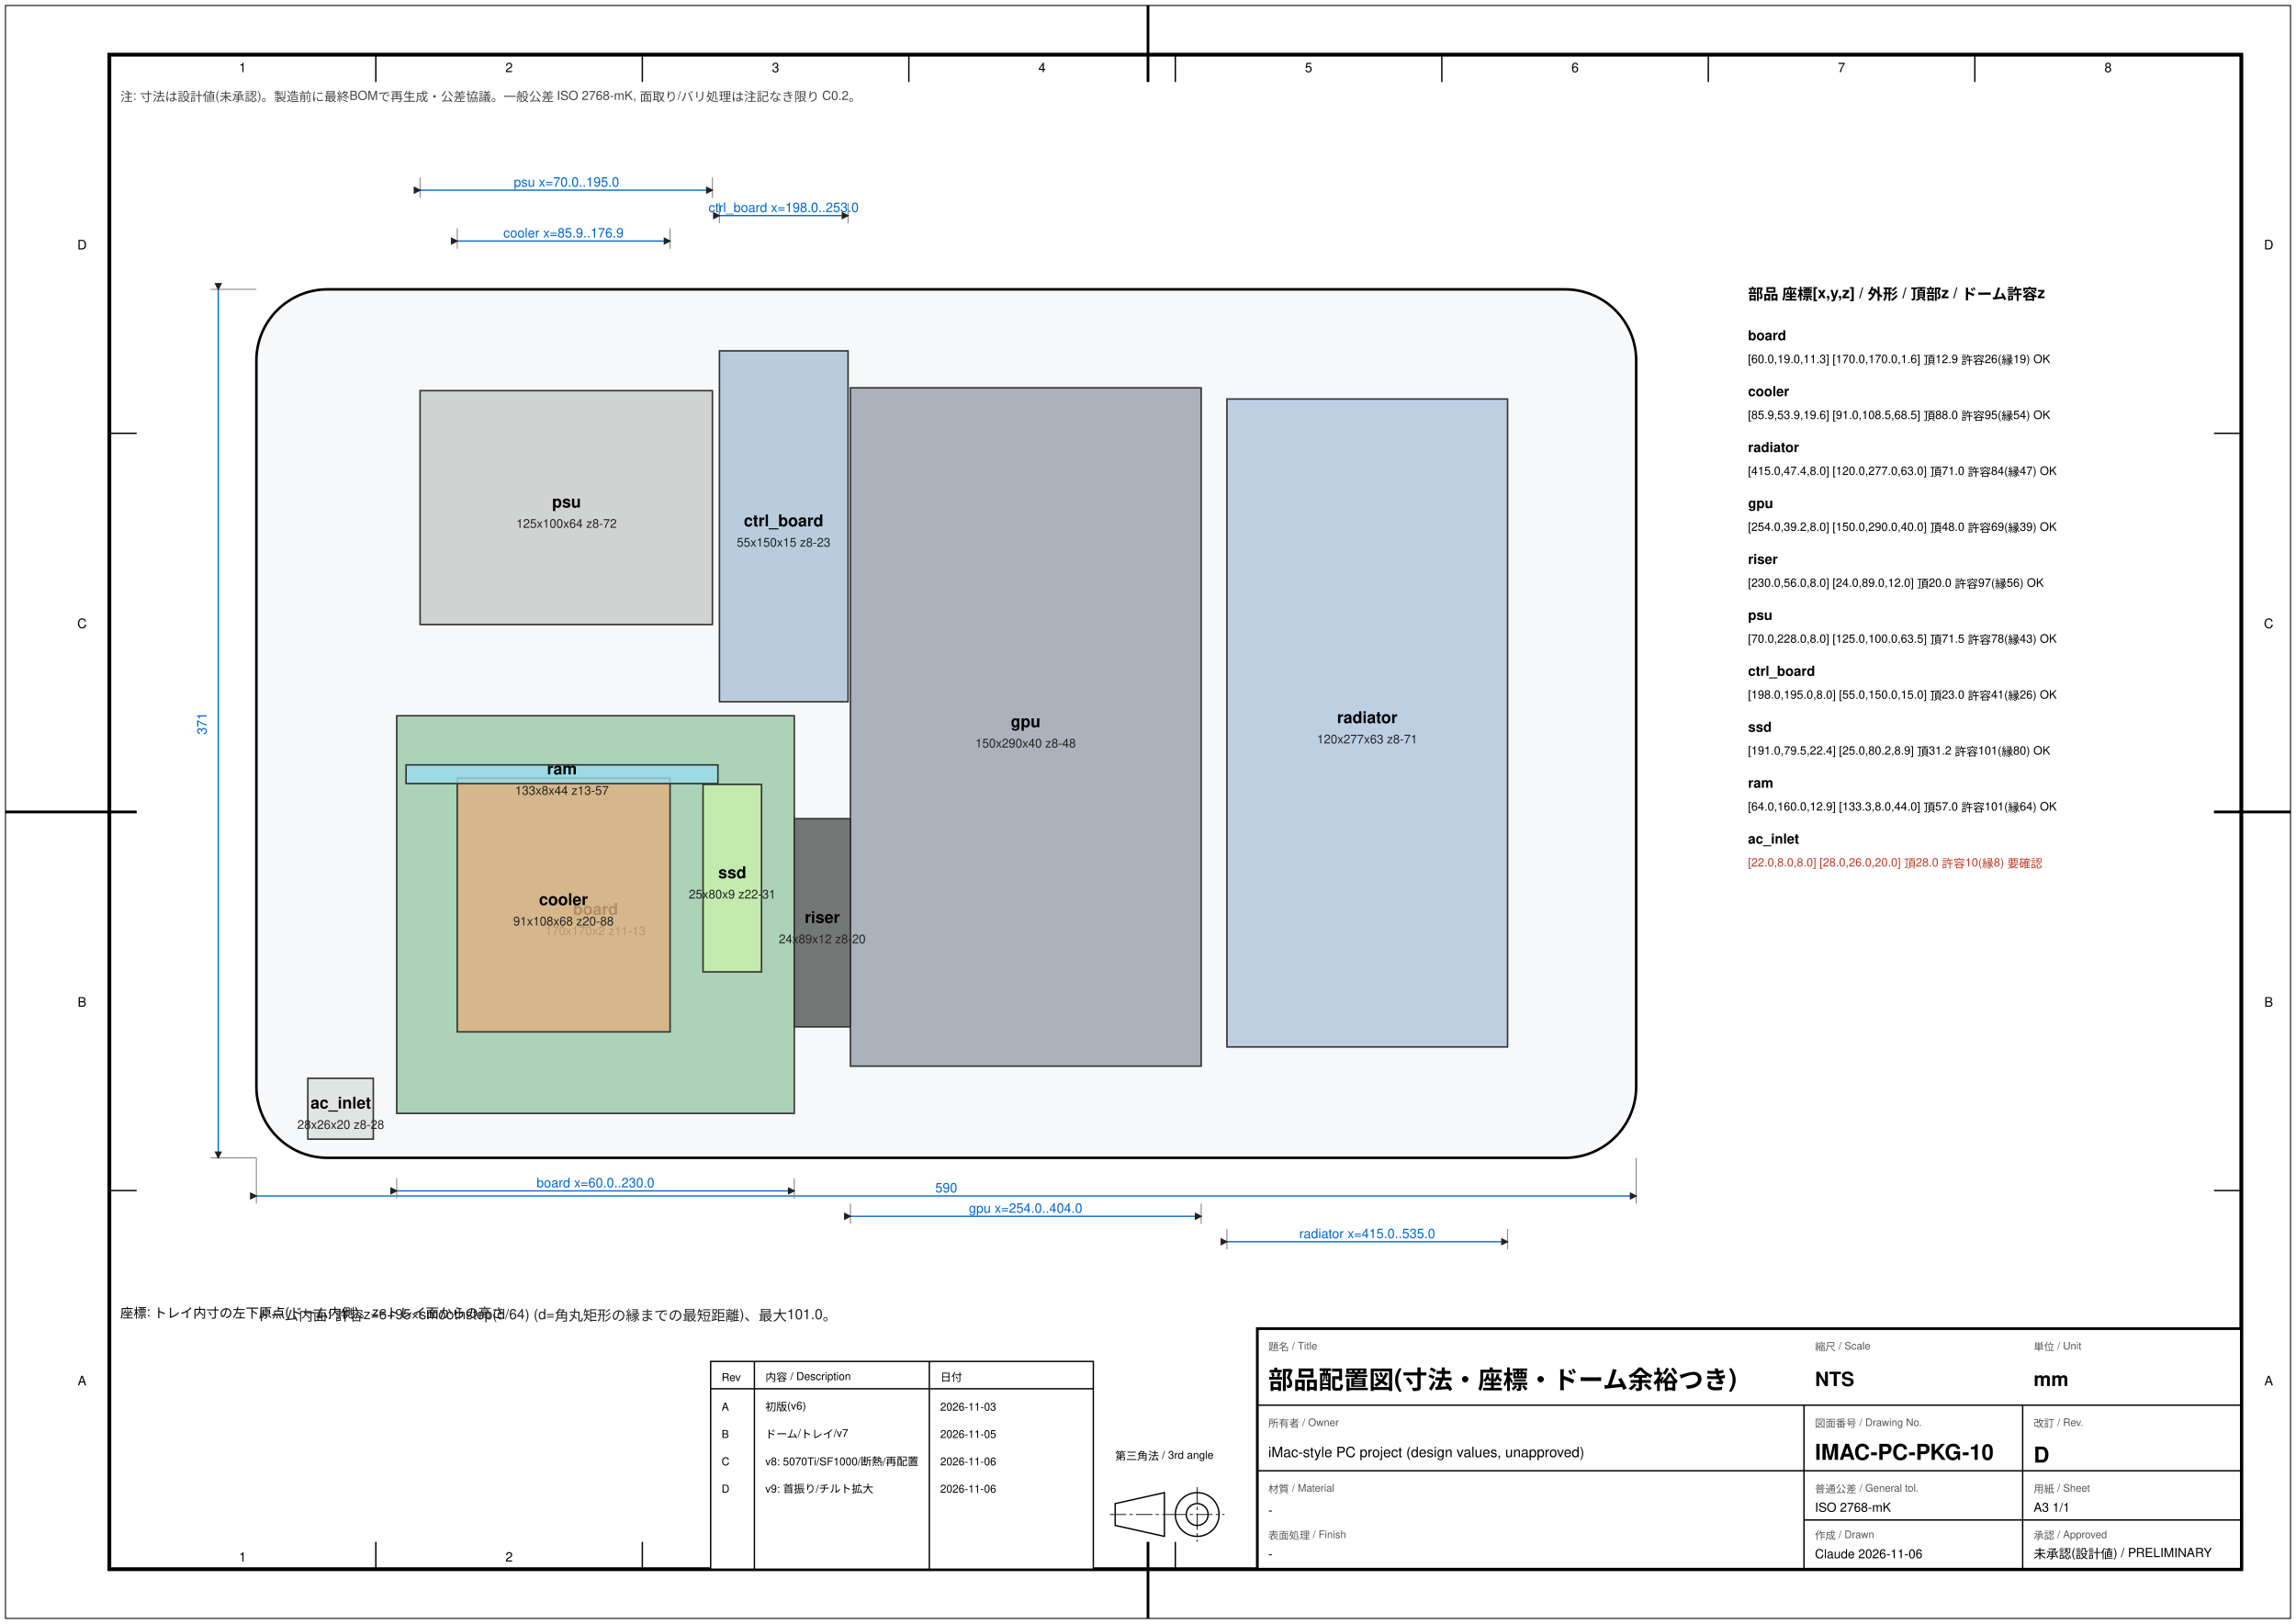
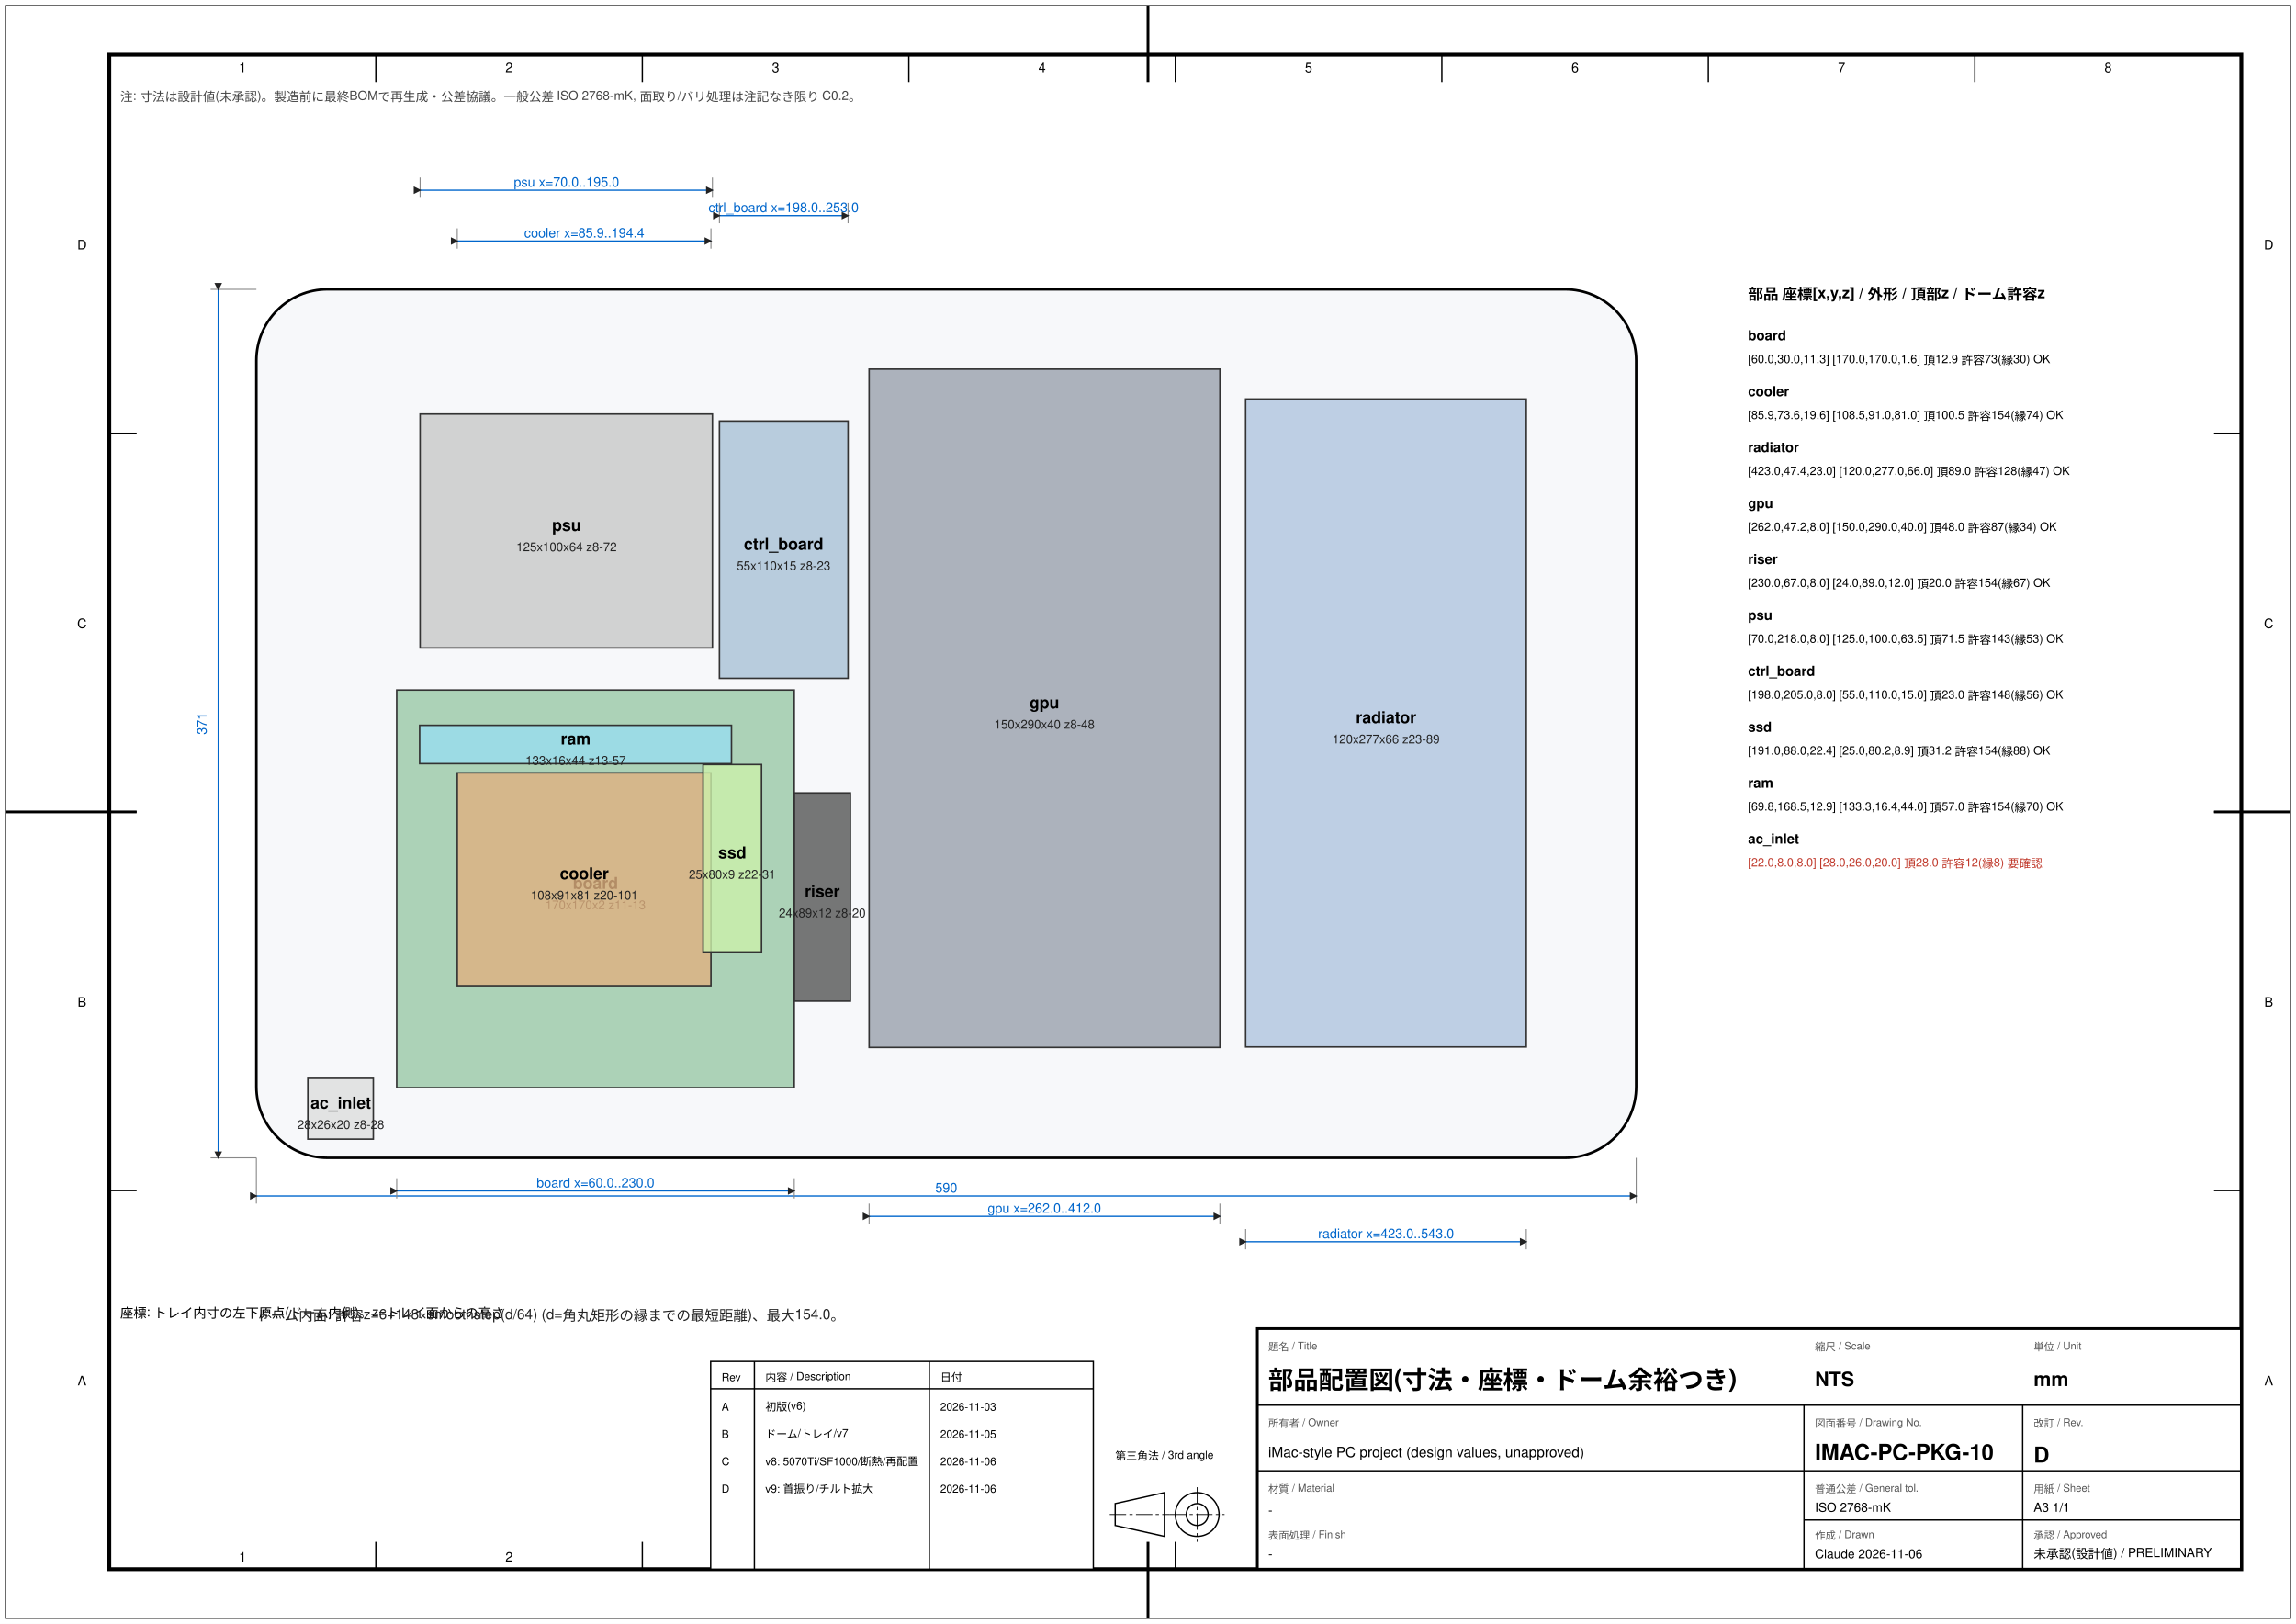
<svg xmlns="http://www.w3.org/2000/svg" viewBox="0 0 420 297" font-family="Helvetica,Arial,sans-serif">
  <defs>
    <marker id="ar" markerWidth="6" markerHeight="6" refX="5" refY="3" orient="auto">
      <path d="M0,0 L6,3 L0,6 z" fill="#222" />
    </marker>
    <marker id="ag" markerWidth="6" markerHeight="6" refX="5" refY="3" orient="auto">
      <path d="M0,0 L6,3 L0,6 z" fill="#1a7f37" />
    </marker>
  </defs>
  <rect width="100%" height="100%" fill="#fff" />
  <rect x="1" y="1" width="418" height="295" fill="none" stroke="#000" stroke-width=".18" />
  <rect x="20" y="10" width="390" height="277" fill="none" stroke="#000" stroke-width=".7" />
  <line x1="68.75" y1="10" x2="68.75" y2="15" stroke="#000" stroke-width="0.25" />
  <line x1="68.75" y1="287" x2="68.75" y2="282" stroke="#000" stroke-width="0.25" />
  <text x="44.38" y="13.20" font-size="2.4" text-anchor="middle" font-weight="normal" fill="#000">1</text>
  <text x="44.38" y="285.60" font-size="2.4" text-anchor="middle" font-weight="normal" fill="#000">1</text>
  <line x1="117.5" y1="10" x2="117.5" y2="15" stroke="#000" stroke-width="0.25" />
  <line x1="117.5" y1="287" x2="117.5" y2="282" stroke="#000" stroke-width="0.25" />
  <text x="93.12" y="13.20" font-size="2.4" text-anchor="middle" font-weight="normal" fill="#000">2</text>
  <text x="93.12" y="285.60" font-size="2.4" text-anchor="middle" font-weight="normal" fill="#000">2</text>
  <line x1="166.25" y1="10" x2="166.25" y2="15" stroke="#000" stroke-width="0.25" />
  <line x1="166.25" y1="287" x2="166.25" y2="282" stroke="#000" stroke-width="0.25" />
  <text x="141.88" y="13.20" font-size="2.4" text-anchor="middle" font-weight="normal" fill="#000">3</text>
  <text x="141.88" y="285.60" font-size="2.4" text-anchor="middle" font-weight="normal" fill="#000">3</text>
  <line x1="215.0" y1="10" x2="215.0" y2="15" stroke="#000" stroke-width="0.25" />
  <line x1="215.0" y1="287" x2="215.0" y2="282" stroke="#000" stroke-width="0.25" />
  <text x="190.62" y="13.20" font-size="2.4" text-anchor="middle" font-weight="normal" fill="#000">4</text>
  <text x="190.62" y="285.60" font-size="2.4" text-anchor="middle" font-weight="normal" fill="#000">4</text>
  <line x1="263.75" y1="10" x2="263.75" y2="15" stroke="#000" stroke-width="0.25" />
  <line x1="263.75" y1="287" x2="263.75" y2="282" stroke="#000" stroke-width="0.25" />
  <text x="239.38" y="13.20" font-size="2.4" text-anchor="middle" font-weight="normal" fill="#000">5</text>
  <text x="239.38" y="285.60" font-size="2.4" text-anchor="middle" font-weight="normal" fill="#000">5</text>
  <line x1="312.5" y1="10" x2="312.5" y2="15" stroke="#000" stroke-width="0.25" />
  <line x1="312.5" y1="287" x2="312.5" y2="282" stroke="#000" stroke-width="0.25" />
  <text x="288.12" y="13.20" font-size="2.4" text-anchor="middle" font-weight="normal" fill="#000">6</text>
  <text x="288.12" y="285.60" font-size="2.4" text-anchor="middle" font-weight="normal" fill="#000">6</text>
  <line x1="361.25" y1="10" x2="361.25" y2="15" stroke="#000" stroke-width="0.25" />
  <line x1="361.25" y1="287" x2="361.25" y2="282" stroke="#000" stroke-width="0.25" />
  <text x="336.88" y="13.20" font-size="2.4" text-anchor="middle" font-weight="normal" fill="#000">7</text>
  <text x="336.88" y="285.60" font-size="2.4" text-anchor="middle" font-weight="normal" fill="#000">7</text>
  <text x="385.62" y="13.20" font-size="2.4" text-anchor="middle" font-weight="normal" fill="#000">8</text>
  <text x="385.62" y="285.60" font-size="2.4" text-anchor="middle" font-weight="normal" fill="#000">8</text>
  <line x1="20" y1="79.25" x2="25" y2="79.25" stroke="#000" stroke-width="0.25" />
  <line x1="410" y1="79.25" x2="405" y2="79.25" stroke="#000" stroke-width="0.25" />
  <line x1="20" y1="148.5" x2="25" y2="148.5" stroke="#000" stroke-width="0.25" />
  <line x1="410" y1="148.5" x2="405" y2="148.5" stroke="#000" stroke-width="0.25" />
  <line x1="20" y1="217.75" x2="25" y2="217.75" stroke="#000" stroke-width="0.25" />
  <line x1="410" y1="217.75" x2="405" y2="217.75" stroke="#000" stroke-width="0.25" />
  <text x="15.00" y="45.62" font-size="2.4" text-anchor="middle" font-weight="normal" fill="#000">D</text>
  <text x="415.00" y="45.62" font-size="2.4" text-anchor="middle" font-weight="normal" fill="#000">D</text>
  <text x="15.00" y="114.88" font-size="2.4" text-anchor="middle" font-weight="normal" fill="#000">C</text>
  <text x="415.00" y="114.88" font-size="2.4" text-anchor="middle" font-weight="normal" fill="#000">C</text>
  <text x="15.00" y="184.12" font-size="2.4" text-anchor="middle" font-weight="normal" fill="#000">B</text>
  <text x="415.00" y="184.12" font-size="2.4" text-anchor="middle" font-weight="normal" fill="#000">B</text>
  <text x="15.00" y="253.38" font-size="2.4" text-anchor="middle" font-weight="normal" fill="#000">A</text>
  <text x="415.00" y="253.38" font-size="2.4" text-anchor="middle" font-weight="normal" fill="#000">A</text>
  <line x1="1" y1="148.5" x2="25" y2="148.5" stroke="#000" stroke-width="0.5" />
  <line x1="405" y1="148.5" x2="419" y2="148.5" stroke="#000" stroke-width="0.5" />
  <line x1="210.0" y1="1" x2="210.0" y2="15" stroke="#000" stroke-width="0.5" />
  <line x1="210.0" y1="282" x2="210.0" y2="296" stroke="#000" stroke-width="0.5" />
  <rect x="230" y="243" width="180" height="44" fill="#fff" stroke="#000" stroke-width=".5" />
  <line x1="230" y1="257" x2="410" y2="257" stroke="#000" stroke-width="0.25" />
  <line x1="230" y1="269" x2="410" y2="269" stroke="#000" stroke-width="0.25" />
  <line x1="330" y1="257" x2="330" y2="287" stroke="#000" stroke-width="0.25" />
  <line x1="370" y1="257" x2="370" y2="287" stroke="#000" stroke-width="0.25" />
  <line x1="330" y1="278" x2="410" y2="278" stroke="#000" stroke-width="0.25" />
  <text x="232.00" y="247.00" font-size="1.9" text-anchor="start" font-weight="normal" fill="#555">題名 / Title</text>
  <text x="232.00" y="254.00" font-size="4.6" text-anchor="start" font-weight="bold" fill="#000">部品配置図(寸法・座標・ドーム余裕つき)</text>
  <text x="232.00" y="261.00" font-size="1.9" text-anchor="start" font-weight="normal" fill="#555">所有者 / Owner</text>
  <text x="232.00" y="266.50" font-size="2.6" text-anchor="start" font-weight="normal" fill="#000">iMac-style PC project (design values, unapproved)</text>
  <text x="232.00" y="273.00" font-size="1.9" text-anchor="start" font-weight="normal" fill="#555">材質 / Material</text>
  <text x="232.00" y="277.00" font-size="2.3" text-anchor="start" font-weight="normal" fill="#000">-</text>
  <text x="232.00" y="281.50" font-size="1.9" text-anchor="start" font-weight="normal" fill="#555">表面処理 / Finish</text>
  <text x="232.00" y="285.00" font-size="2.3" text-anchor="start" font-weight="normal" fill="#000">-</text>
  <text x="332.00" y="261.00" font-size="1.9" text-anchor="start" font-weight="normal" fill="#555">図面番号 / Drawing No.</text>
  <text x="332.00" y="267.00" font-size="4.0" text-anchor="start" font-weight="bold" fill="#000">IMAC-PC-PKG-10</text>
  <text x="332.00" y="273.00" font-size="1.9" text-anchor="start" font-weight="normal" fill="#555">普通公差 / General tol.</text>
  <text x="332.00" y="276.50" font-size="2.3" text-anchor="start" font-weight="normal" fill="#000">ISO 2768-mK</text>
  <text x="372.00" y="261.00" font-size="1.9" text-anchor="start" font-weight="normal" fill="#555">改訂 / Rev.</text>
  <text x="372.00" y="267.50" font-size="4.0" text-anchor="start" font-weight="bold" fill="#000">D</text>
  <text x="372.00" y="273.00" font-size="1.9" text-anchor="start" font-weight="normal" fill="#555">用紙 / Sheet</text>
  <text x="372.00" y="276.50" font-size="2.3" text-anchor="start" font-weight="normal" fill="#000">A3  1/1</text>
  <text x="332.00" y="247.00" font-size="1.9" text-anchor="start" font-weight="normal" fill="#555">縮尺 / Scale</text>
  <text x="332.00" y="253.50" font-size="3.6" text-anchor="start" font-weight="bold" fill="#000">NTS</text>
  <text x="372.00" y="247.00" font-size="1.9" text-anchor="start" font-weight="normal" fill="#555">単位 / Unit</text>
  <text x="372.00" y="253.50" font-size="3.6" text-anchor="start" font-weight="bold" fill="#000">mm</text>
  <text x="332.00" y="281.50" font-size="1.9" text-anchor="start" font-weight="normal" fill="#555">作成 / Drawn</text>
  <text x="332.00" y="285.00" font-size="2.3" text-anchor="start" font-weight="normal" fill="#000">Claude 2026-11-06</text>
  <text x="372.00" y="281.50" font-size="1.9" text-anchor="start" font-weight="normal" fill="#555">承認 / Approved</text>
  <text x="372.00" y="285.00" font-size="2.3" text-anchor="start" font-weight="normal" fill="#000">未承認(設計値) / PRELIMINARY</text>
  <g transform="translate(204,273)" stroke="#000" stroke-width=".25" fill="none">
    <path d="M0,2 L9,0 L9,8 L0,6 Z" />
    <line x1="-1" y1="4" x2="10" y2="4" stroke="#000" stroke-width="0.15" stroke-dasharray="3,0.6,0.6,0.6" />
    <circle cx="15" cy="4" r="4" />
    <circle cx="15" cy="4" r="2" />
    <line x1="10" y1="4" x2="20" y2="4" stroke="#000" stroke-width="0.15" stroke-dasharray="3,0.6,0.6,0.6" />
    <line x1="15" y1="-1" x2="15" y2="9" stroke="#000" stroke-width="0.15" stroke-dasharray="3,0.6,0.6,0.6" />
  </g>
  <text x="204.00" y="267.00" font-size="2.0" text-anchor="start" font-weight="normal" fill="#000">第三角法 / 3rd angle</text>
  <rect x="130" y="249" width="70" height="38" fill="#fff" stroke="#000" stroke-width=".25" />
  <line x1="130" y1="254" x2="200" y2="254" stroke="#000" stroke-width="0.25" />
  <line x1="138" y1="249" x2="138" y2="287" stroke="#000" stroke-width="0.25" />
  <line x1="170" y1="249" x2="170" y2="287" stroke="#000" stroke-width="0.25" />
  <text x="132.00" y="252.60" font-size="2.0" text-anchor="start" font-weight="normal" fill="#000">Rev</text>
  <text x="140.00" y="252.60" font-size="2.0" text-anchor="start" font-weight="normal" fill="#000">内容 / Description</text>
  <text x="172.00" y="252.60" font-size="2.0" text-anchor="start" font-weight="normal" fill="#000">日付</text>
  <text x="132.00" y="258.00" font-size="2.0" text-anchor="start" font-weight="normal" fill="#000">A</text>
  <text x="140.00" y="258.00" font-size="2.0" text-anchor="start" font-weight="normal" fill="#000">初版(v6)</text>
  <text x="172.00" y="258.00" font-size="2.0" text-anchor="start" font-weight="normal" fill="#000">2026-11-03</text>
  <text x="132.00" y="263.00" font-size="2.0" text-anchor="start" font-weight="normal" fill="#000">B</text>
  <text x="140.00" y="263.00" font-size="2.0" text-anchor="start" font-weight="normal" fill="#000">ドーム/トレイ/v7</text>
  <text x="172.00" y="263.00" font-size="2.0" text-anchor="start" font-weight="normal" fill="#000">2026-11-05</text>
  <text x="132.00" y="268.00" font-size="2.0" text-anchor="start" font-weight="normal" fill="#000">C</text>
  <text x="140.00" y="268.00" font-size="2.0" text-anchor="start" font-weight="normal" fill="#000">v8: 5070Ti/SF1000/断熱/再配置</text>
  <text x="172.00" y="268.00" font-size="2.0" text-anchor="start" font-weight="normal" fill="#000">2026-11-06</text>
  <text x="132.00" y="273.00" font-size="2.0" text-anchor="start" font-weight="normal" fill="#000">D</text>
  <text x="140.00" y="273.00" font-size="2.0" text-anchor="start" font-weight="normal" fill="#000">v9: 首振り/チルト拡大</text>
  <text x="172.00" y="273.00" font-size="2.0" text-anchor="start" font-weight="normal" fill="#000">2026-11-06</text>
  <text x="22.00" y="241.00" font-size="2.4" text-anchor="start" font-weight="normal" fill="#000">座標: トレイ内寸の左下原点(ドーム内側)。z=トレイ面からの高さ</text>
  <text x="22.00" y="18.50" font-size="2.3" text-anchor="start" font-weight="normal" fill="#444">注: 寸法は設計値(未承認)。製造前に最終BOMで再生成・公差協議。一般公差 ISO 2768-mK, 面取り/バリ処理は注記なき限り C0.2。</text>
  <g transform="translate(19,12) scale(0.93)">
    <rect x="30.00" y="44.00" width="271.40" height="170.80" rx="14" fill="#f7f8fa" fill-opacity="1" stroke="#000" stroke-width="0.5" />
-     <rect x="57.60" y="127.86" width="78.20" height="78.20" rx="0" fill="#9ac8a6" fill-opacity="0.8" stroke="#333" stroke-width="0.3" />
-     <text x="96.7" y="167.0" font-size="3.2" text-anchor="middle" fill="#000" font-weight="bold">board</text>
-     <text x="96.7" y="171.0" font-size="2.4" text-anchor="middle" fill="#222">170x170x2 z11-13</text>
-     <rect x="69.51" y="140.13" width="41.86" height="49.90" rx="0" fill="#e0b080" fill-opacity="0.8" stroke="#333" stroke-width="0.3" />
-     <text x="90.4" y="165.1" font-size="3.2" text-anchor="middle" fill="#000" font-weight="bold">cooler</text>
-     <text x="90.4" y="169.1" font-size="2.4" text-anchor="middle" fill="#222">91x108x68 z20-88</text>
-     <rect x="220.90" y="65.57" width="55.20" height="127.42" rx="0" fill="#b0c4de" fill-opacity="0.8" stroke="#333" stroke-width="0.3" />
-     <text x="248.5" y="129.3" font-size="3.2" text-anchor="middle" fill="#000" font-weight="bold">radiator</text>
-     <text x="248.5" y="133.3" font-size="2.4" text-anchor="middle" fill="#222">120x277x63 z8-71</text>
-     <rect x="146.84" y="63.37" width="69.00" height="133.40" rx="0" fill="#9aa0ad" fill-opacity="0.8" stroke="#333" stroke-width="0.3" />
-     <text x="181.3" y="130.1" font-size="3.2" text-anchor="middle" fill="#000" font-weight="bold">gpu</text>
-     <text x="181.3" y="134.1" font-size="2.4" text-anchor="middle" fill="#222">150x290x40 z8-48</text>
-     <rect x="135.80" y="148.10" width="11.04" height="40.94" rx="0" fill="#555" fill-opacity="0.8" stroke="#333" stroke-width="0.3" />
-     <text x="141.3" y="168.6" font-size="3.2" text-anchor="middle" fill="#000" font-weight="bold">riser</text>
-     <text x="141.3" y="172.6" font-size="2.4" text-anchor="middle" fill="#222">24x89x12 z8-20</text>
-     <rect x="62.20" y="63.92" width="57.50" height="46.00" rx="0" fill="#c8c8c8" fill-opacity="0.8" stroke="#333" stroke-width="0.3" />
-     <text x="91.0" y="86.9" font-size="3.2" text-anchor="middle" fill="#000" font-weight="bold">psu</text>
-     <text x="91.0" y="90.9" font-size="2.4" text-anchor="middle" fill="#222">125x100x64 z8-72</text>
-     <rect x="121.08" y="56.10" width="25.30" height="69.00" rx="0" fill="#a9c0d6" fill-opacity="0.8" stroke="#333" stroke-width="0.3" />
-     <text x="133.7" y="90.6" font-size="3.2" text-anchor="middle" fill="#000" font-weight="bold">ctrl_board</text>
-     <text x="133.7" y="94.6" font-size="2.4" text-anchor="middle" fill="#222">55x150x15 z8-23</text>
-     <rect x="117.86" y="141.36" width="11.50" height="36.87" rx="0" fill="#ccf0aa" fill-opacity="0.8" stroke="#333" stroke-width="0.3" />
-     <text x="123.6" y="159.8" font-size="3.2" text-anchor="middle" fill="#000" font-weight="bold">ssd</text>
-     <text x="123.6" y="163.8" font-size="2.4" text-anchor="middle" fill="#222">25x80x9 z22-31</text>
-     <rect x="59.44" y="137.52" width="61.34" height="3.68" rx="0" fill="#99ddee" fill-opacity="0.8" stroke="#333" stroke-width="0.3" />
-     <text x="90.1" y="139.4" font-size="3.2" text-anchor="middle" fill="#000" font-weight="bold">ram</text>
-     <text x="90.1" y="143.4" font-size="2.4" text-anchor="middle" fill="#222">133x8x44 z13-57</text>
+     <rect x="57.60" y="122.80" width="78.20" height="78.20" rx="0" fill="#9ac8a6" fill-opacity="0.8" stroke="#333" stroke-width="0.3" />
+     <text x="96.7" y="161.9" font-size="3.2" text-anchor="middle" fill="#000" font-weight="bold">board</text>
+     <text x="96.7" y="165.9" font-size="2.4" text-anchor="middle" fill="#222">170x170x2 z11-13</text>
+     <rect x="69.51" y="139.08" width="49.90" height="41.86" rx="0" fill="#e0b080" fill-opacity="0.8" stroke="#333" stroke-width="0.3" />
+     <text x="94.5" y="160.0" font-size="3.2" text-anchor="middle" fill="#000" font-weight="bold">cooler</text>
+     <text x="94.5" y="164.0" font-size="2.4" text-anchor="middle" fill="#222">108x91x81 z20-101</text>
+     <rect x="224.58" y="65.57" width="55.20" height="127.42" rx="0" fill="#b0c4de" fill-opacity="0.8" stroke="#333" stroke-width="0.3" />
+     <text x="252.2" y="129.3" font-size="3.2" text-anchor="middle" fill="#000" font-weight="bold">radiator</text>
+     <text x="252.2" y="133.3" font-size="2.4" text-anchor="middle" fill="#222">120x277x66 z23-89</text>
+     <rect x="150.52" y="59.69" width="69.00" height="133.40" rx="0" fill="#9aa0ad" fill-opacity="0.8" stroke="#333" stroke-width="0.3" />
+     <text x="185.0" y="126.4" font-size="3.2" text-anchor="middle" fill="#000" font-weight="bold">gpu</text>
+     <text x="185.0" y="130.4" font-size="2.4" text-anchor="middle" fill="#222">150x290x40 z8-48</text>
+     <rect x="135.80" y="143.04" width="11.04" height="40.94" rx="0" fill="#555" fill-opacity="0.8" stroke="#333" stroke-width="0.3" />
+     <text x="141.3" y="163.5" font-size="3.2" text-anchor="middle" fill="#000" font-weight="bold">riser</text>
+     <text x="141.3" y="167.5" font-size="2.4" text-anchor="middle" fill="#222">24x89x12 z8-20</text>
+     <rect x="62.20" y="68.52" width="57.50" height="46.00" rx="0" fill="#c8c8c8" fill-opacity="0.8" stroke="#333" stroke-width="0.3" />
+     <text x="91.0" y="91.5" font-size="3.2" text-anchor="middle" fill="#000" font-weight="bold">psu</text>
+     <text x="91.0" y="95.5" font-size="2.4" text-anchor="middle" fill="#222">125x100x64 z8-72</text>
+     <rect x="121.08" y="69.90" width="25.30" height="50.60" rx="0" fill="#a9c0d6" fill-opacity="0.8" stroke="#333" stroke-width="0.3" />
+     <text x="133.7" y="95.2" font-size="3.2" text-anchor="middle" fill="#000" font-weight="bold">ctrl_board</text>
+     <text x="133.7" y="99.2" font-size="2.4" text-anchor="middle" fill="#222">55x110x15 z8-23</text>
+     <rect x="117.86" y="137.45" width="11.50" height="36.87" rx="0" fill="#ccf0aa" fill-opacity="0.8" stroke="#333" stroke-width="0.3" />
+     <text x="123.6" y="155.9" font-size="3.2" text-anchor="middle" fill="#000" font-weight="bold">ssd</text>
+     <text x="123.6" y="159.9" font-size="2.4" text-anchor="middle" fill="#222">25x80x9 z22-31</text>
+     <rect x="62.11" y="129.74" width="61.34" height="7.54" rx="0" fill="#99ddee" fill-opacity="0.8" stroke="#333" stroke-width="0.3" />
+     <text x="92.8" y="133.5" font-size="3.2" text-anchor="middle" fill="#000" font-weight="bold">ram</text>
+     <text x="92.8" y="137.5" font-size="2.4" text-anchor="middle" fill="#222">133x16x44 z13-57</text>
    <rect x="40.12" y="199.16" width="12.88" height="11.96" rx="0" fill="#ddd" fill-opacity="0.8" stroke="#333" stroke-width="0.3" />
    <text x="46.6" y="205.1" font-size="3.2" text-anchor="middle" fill="#000" font-weight="bold">ac_inlet</text>
    <text x="46.6" y="209.1" font-size="2.4" text-anchor="middle" fill="#222">28x26x20 z8-28</text>
    <line x1="30.00" y1="214.80" x2="30.00" y2="223.80" stroke="#888" stroke-width="0.2" />
    <line x1="301.40" y1="214.80" x2="301.40" y2="223.80" stroke="#888" stroke-width="0.2" />
    <line x1="30.00" y1="222.30" x2="301.40" y2="222.30" stroke="#06c" stroke-width="0.25" marker-start="url(#ar)" marker-end="url(#ar)" />
    <text x="165.7" y="221.6" font-size="2.6" text-anchor="middle" fill="#06c">590</text>
    <line x1="30.00" y1="44.00" x2="21.00" y2="44.00" stroke="#888" stroke-width="0.2" />
    <line x1="30.00" y1="214.80" x2="21.00" y2="214.80" stroke="#888" stroke-width="0.2" />
    <line x1="22.50" y1="44.00" x2="22.50" y2="214.80" stroke="#06c" stroke-width="0.25" marker-start="url(#ar)" marker-end="url(#ar)" />
    <text x="20.2" y="129.4" font-size="2.6" text-anchor="middle" fill="#06c" transform="rotate(-90 20.2 129.4)">371</text>
    <line x1="57.60" y1="218.80" x2="57.60" y2="222.80" stroke="#888" stroke-width="0.2" />
    <line x1="135.80" y1="218.80" x2="135.80" y2="222.80" stroke="#888" stroke-width="0.2" />
    <line x1="57.60" y1="221.30" x2="135.80" y2="221.30" stroke="#06c" stroke-width="0.25" marker-start="url(#ar)" marker-end="url(#ar)" />
    <text x="96.7" y="220.6" font-size="2.6" text-anchor="middle" fill="#06c">board x=60.0..230.0</text>
-     <line x1="146.84" y1="223.80" x2="146.84" y2="227.80" stroke="#888" stroke-width="0.2" />
-     <line x1="215.84" y1="223.80" x2="215.84" y2="227.80" stroke="#888" stroke-width="0.2" />
-     <line x1="146.84" y1="226.30" x2="215.84" y2="226.30" stroke="#06c" stroke-width="0.25" marker-start="url(#ar)" marker-end="url(#ar)" />
-     <text x="181.3" y="225.6" font-size="2.6" text-anchor="middle" fill="#06c">gpu x=254.0..404.0</text>
-     <line x1="220.90" y1="228.80" x2="220.90" y2="232.80" stroke="#888" stroke-width="0.2" />
-     <line x1="276.10" y1="228.80" x2="276.10" y2="232.80" stroke="#888" stroke-width="0.2" />
-     <line x1="220.90" y1="231.30" x2="276.10" y2="231.30" stroke="#06c" stroke-width="0.25" marker-start="url(#ar)" marker-end="url(#ar)" />
-     <text x="248.5" y="230.6" font-size="2.6" text-anchor="middle" fill="#06c">radiator x=415.0..535.0</text>
+     <line x1="150.52" y1="223.80" x2="150.52" y2="227.80" stroke="#888" stroke-width="0.2" />
+     <line x1="219.52" y1="223.80" x2="219.52" y2="227.80" stroke="#888" stroke-width="0.2" />
+     <line x1="150.52" y1="226.30" x2="219.52" y2="226.30" stroke="#06c" stroke-width="0.25" marker-start="url(#ar)" marker-end="url(#ar)" />
+     <text x="185.0" y="225.6" font-size="2.6" text-anchor="middle" fill="#06c">gpu x=262.0..412.0</text>
+     <line x1="224.58" y1="228.80" x2="224.58" y2="232.80" stroke="#888" stroke-width="0.2" />
+     <line x1="279.78" y1="228.80" x2="279.78" y2="232.80" stroke="#888" stroke-width="0.2" />
+     <line x1="224.58" y1="231.30" x2="279.78" y2="231.30" stroke="#06c" stroke-width="0.25" marker-start="url(#ar)" marker-end="url(#ar)" />
+     <text x="252.2" y="230.6" font-size="2.6" text-anchor="middle" fill="#06c">radiator x=423.0..543.0</text>
    <line x1="62.20" y1="22.00" x2="62.20" y2="26.00" stroke="#888" stroke-width="0.2" />
    <line x1="119.70" y1="22.00" x2="119.70" y2="26.00" stroke="#888" stroke-width="0.2" />
    <line x1="62.20" y1="24.50" x2="119.70" y2="24.50" stroke="#06c" stroke-width="0.25" marker-start="url(#ar)" marker-end="url(#ar)" />
    <text x="91.0" y="23.8" font-size="2.6" text-anchor="middle" fill="#06c">psu x=70.0..195.0</text>
    <line x1="121.08" y1="27.00" x2="121.08" y2="31.00" stroke="#888" stroke-width="0.2" />
    <line x1="146.38" y1="27.00" x2="146.38" y2="31.00" stroke="#888" stroke-width="0.2" />
    <line x1="121.08" y1="29.50" x2="146.38" y2="29.50" stroke="#06c" stroke-width="0.25" marker-start="url(#ar)" marker-end="url(#ar)" />
    <text x="133.7" y="28.8" font-size="2.6" text-anchor="middle" fill="#06c">ctrl_board x=198.0..253.0</text>
    <line x1="69.51" y1="32.00" x2="69.51" y2="36.00" stroke="#888" stroke-width="0.2" />
-     <line x1="111.37" y1="32.00" x2="111.37" y2="36.00" stroke="#888" stroke-width="0.2" />
-     <line x1="69.51" y1="34.50" x2="111.37" y2="34.50" stroke="#06c" stroke-width="0.25" marker-start="url(#ar)" marker-end="url(#ar)" />
-     <text x="90.4" y="33.8" font-size="2.6" text-anchor="middle" fill="#06c">cooler x=85.9..176.9</text>
+     <line x1="119.41" y1="32.00" x2="119.41" y2="36.00" stroke="#888" stroke-width="0.2" />
+     <line x1="69.51" y1="34.50" x2="119.41" y2="34.50" stroke="#06c" stroke-width="0.25" marker-start="url(#ar)" marker-end="url(#ar)" />
+     <text x="94.5" y="33.8" font-size="2.6" text-anchor="middle" fill="#06c">cooler x=85.9..194.4</text>
    <text x="323.4" y="46.0" font-size="3" text-anchor="start" fill="#000" font-weight="bold">部品  座標[x,y,z] / 外形 / 頂部z / ドーム許容z</text>
    <text x="323.4" y="54.0" font-size="2.7" text-anchor="start" fill="#000" font-weight="bold">board</text>
-     <text x="323.4" y="58.5" font-size="2.3" text-anchor="start" fill="#000">[60.0,19.0,11.3] [170.0,170.0,1.6] 頂12.9 許容26(縁19) OK</text>
+     <text x="323.4" y="58.5" font-size="2.3" text-anchor="start" fill="#000">[60.0,30.0,11.3] [170.0,170.0,1.6] 頂12.9 許容73(縁30) OK</text>
    <text x="323.4" y="65.0" font-size="2.7" text-anchor="start" fill="#000" font-weight="bold">cooler</text>
-     <text x="323.4" y="69.5" font-size="2.3" text-anchor="start" fill="#000">[85.9,53.9,19.6] [91.0,108.5,68.5] 頂88.0 許容95(縁54) OK</text>
+     <text x="323.4" y="69.5" font-size="2.3" text-anchor="start" fill="#000">[85.9,73.6,19.6] [108.5,91.0,81.0] 頂100.5 許容154(縁74) OK</text>
    <text x="323.4" y="76.0" font-size="2.7" text-anchor="start" fill="#000" font-weight="bold">radiator</text>
-     <text x="323.4" y="80.5" font-size="2.3" text-anchor="start" fill="#000">[415.0,47.4,8.0] [120.0,277.0,63.0] 頂71.0 許容84(縁47) OK</text>
+     <text x="323.4" y="80.5" font-size="2.3" text-anchor="start" fill="#000">[423.0,47.4,23.0] [120.0,277.0,66.0] 頂89.0 許容128(縁47) OK</text>
    <text x="323.4" y="87.0" font-size="2.7" text-anchor="start" fill="#000" font-weight="bold">gpu</text>
-     <text x="323.4" y="91.5" font-size="2.3" text-anchor="start" fill="#000">[254.0,39.2,8.0] [150.0,290.0,40.0] 頂48.0 許容69(縁39) OK</text>
+     <text x="323.4" y="91.5" font-size="2.3" text-anchor="start" fill="#000">[262.0,47.2,8.0] [150.0,290.0,40.0] 頂48.0 許容87(縁34) OK</text>
    <text x="323.4" y="98.0" font-size="2.7" text-anchor="start" fill="#000" font-weight="bold">riser</text>
-     <text x="323.4" y="102.5" font-size="2.3" text-anchor="start" fill="#000">[230.0,56.0,8.0] [24.0,89.0,12.0] 頂20.0 許容97(縁56) OK</text>
+     <text x="323.4" y="102.5" font-size="2.3" text-anchor="start" fill="#000">[230.0,67.0,8.0] [24.0,89.0,12.0] 頂20.0 許容154(縁67) OK</text>
    <text x="323.4" y="109.0" font-size="2.7" text-anchor="start" fill="#000" font-weight="bold">psu</text>
-     <text x="323.4" y="113.5" font-size="2.3" text-anchor="start" fill="#000">[70.0,228.0,8.0] [125.0,100.0,63.5] 頂71.5 許容78(縁43) OK</text>
+     <text x="323.4" y="113.5" font-size="2.3" text-anchor="start" fill="#000">[70.0,218.0,8.0] [125.0,100.0,63.5] 頂71.5 許容143(縁53) OK</text>
    <text x="323.4" y="120.0" font-size="2.7" text-anchor="start" fill="#000" font-weight="bold">ctrl_board</text>
-     <text x="323.4" y="124.5" font-size="2.3" text-anchor="start" fill="#000">[198.0,195.0,8.0] [55.0,150.0,15.0] 頂23.0 許容41(縁26) OK</text>
+     <text x="323.4" y="124.5" font-size="2.3" text-anchor="start" fill="#000">[198.0,205.0,8.0] [55.0,110.0,15.0] 頂23.0 許容148(縁56) OK</text>
    <text x="323.4" y="131.0" font-size="2.7" text-anchor="start" fill="#000" font-weight="bold">ssd</text>
-     <text x="323.4" y="135.5" font-size="2.3" text-anchor="start" fill="#000">[191.0,79.5,22.4] [25.0,80.2,8.9] 頂31.2 許容101(縁80) OK</text>
+     <text x="323.4" y="135.5" font-size="2.3" text-anchor="start" fill="#000">[191.0,88.0,22.4] [25.0,80.2,8.9] 頂31.2 許容154(縁88) OK</text>
    <text x="323.4" y="142.0" font-size="2.7" text-anchor="start" fill="#000" font-weight="bold">ram</text>
-     <text x="323.4" y="146.5" font-size="2.3" text-anchor="start" fill="#000">[64.0,160.0,12.9] [133.3,8.0,44.0] 頂57.0 許容101(縁64) OK</text>
+     <text x="323.4" y="146.5" font-size="2.3" text-anchor="start" fill="#000">[69.8,168.5,12.9] [133.3,16.4,44.0] 頂57.0 許容154(縁70) OK</text>
    <text x="323.4" y="153.0" font-size="2.7" text-anchor="start" fill="#000" font-weight="bold">ac_inlet</text>
-     <text x="323.4" y="157.5" font-size="2.3" text-anchor="start" fill="#c0392b">[22.0,8.0,8.0] [28.0,26.0,20.0] 頂28.0 許容10(縁8) 要確認</text>
-     <text x="30.0" y="246.8" font-size="2.8" text-anchor="start" fill="#222">ドーム内面: 許容z=6+95×smoothstep(d/64) (d=角丸矩形の縁までの最短距離)、最大101.0。</text>
+     <text x="323.4" y="157.5" font-size="2.3" text-anchor="start" fill="#c0392b">[22.0,8.0,8.0] [28.0,26.0,20.0] 頂28.0 許容12(縁8) 要確認</text>
+     <text x="30.0" y="246.8" font-size="2.8" text-anchor="start" fill="#222">ドーム内面: 許容z=6+148×smoothstep(d/64) (d=角丸矩形の縁までの最短距離)、最大154.0。</text>
  </g>
</svg>
